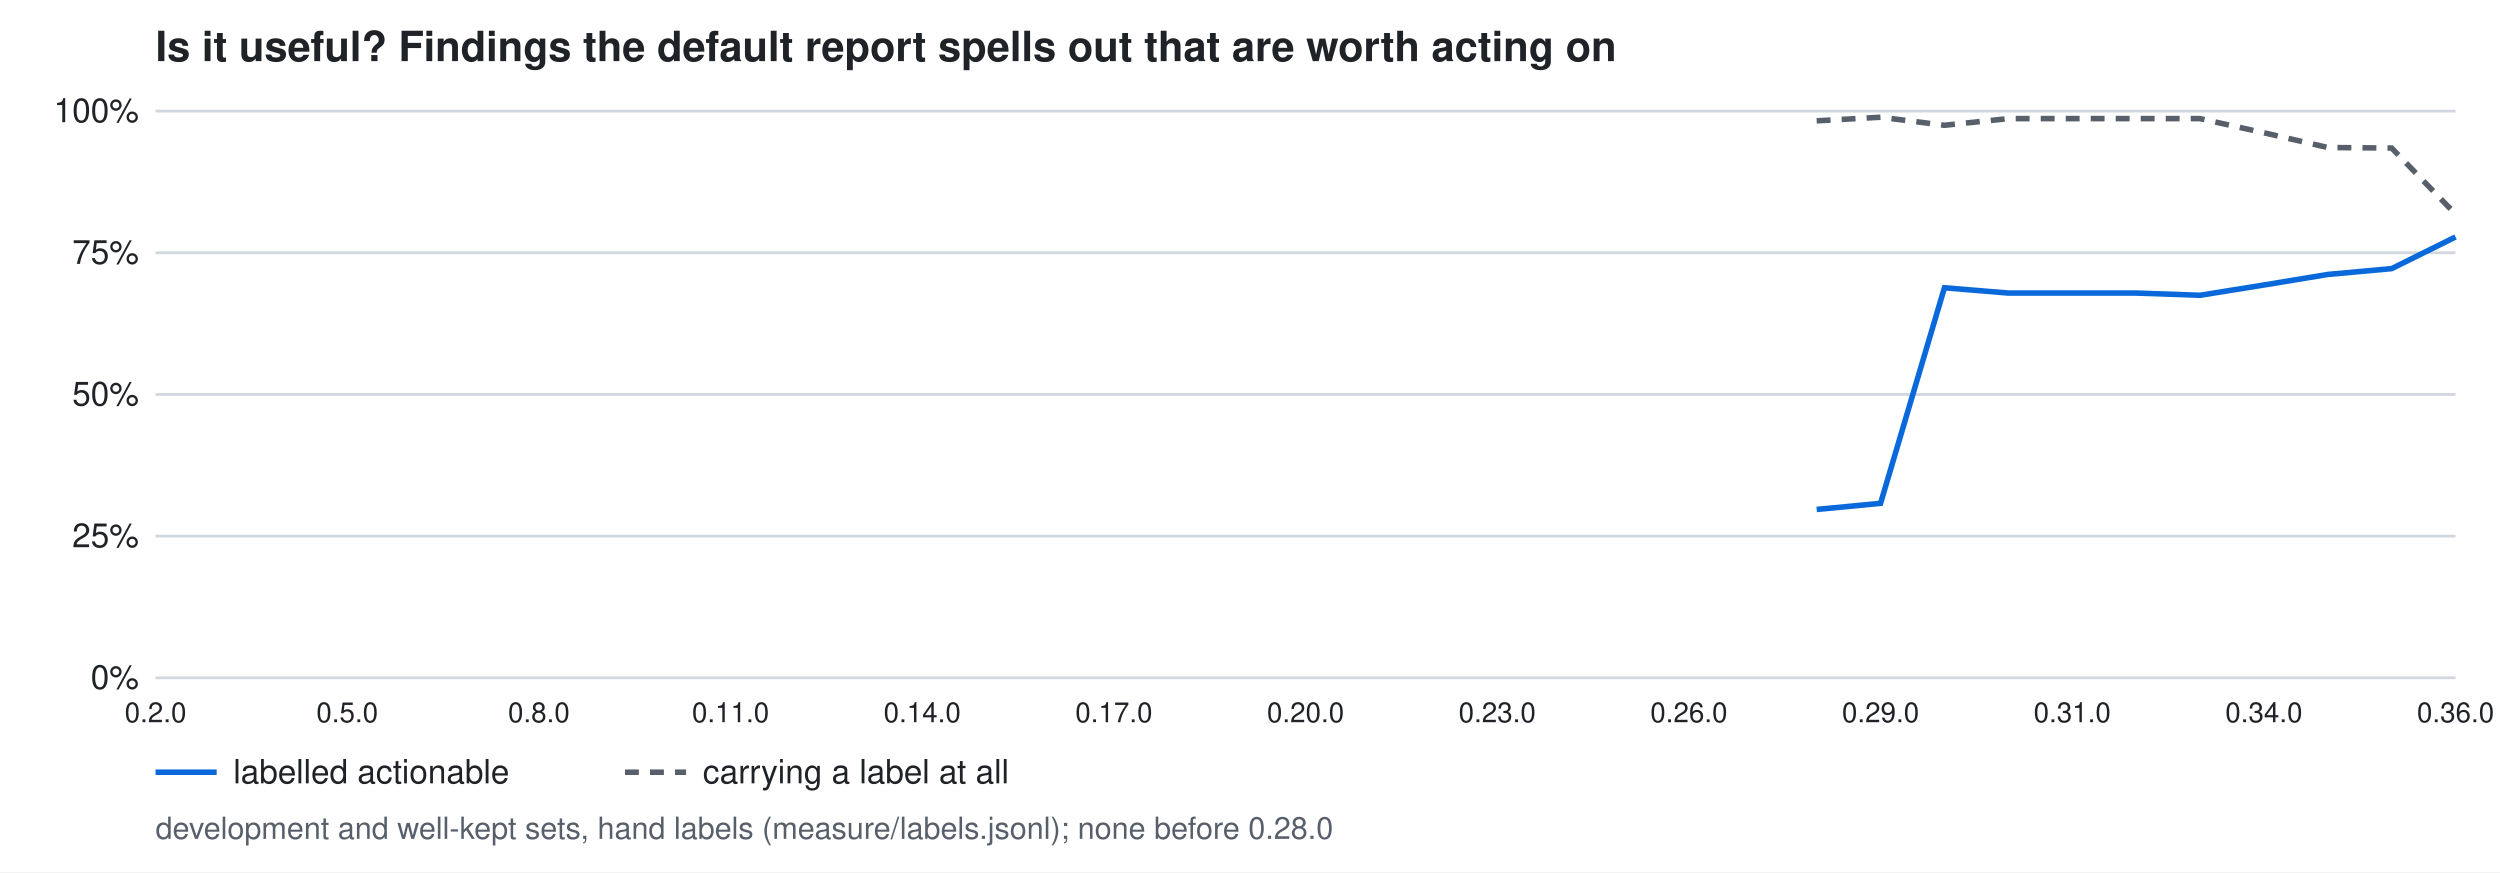
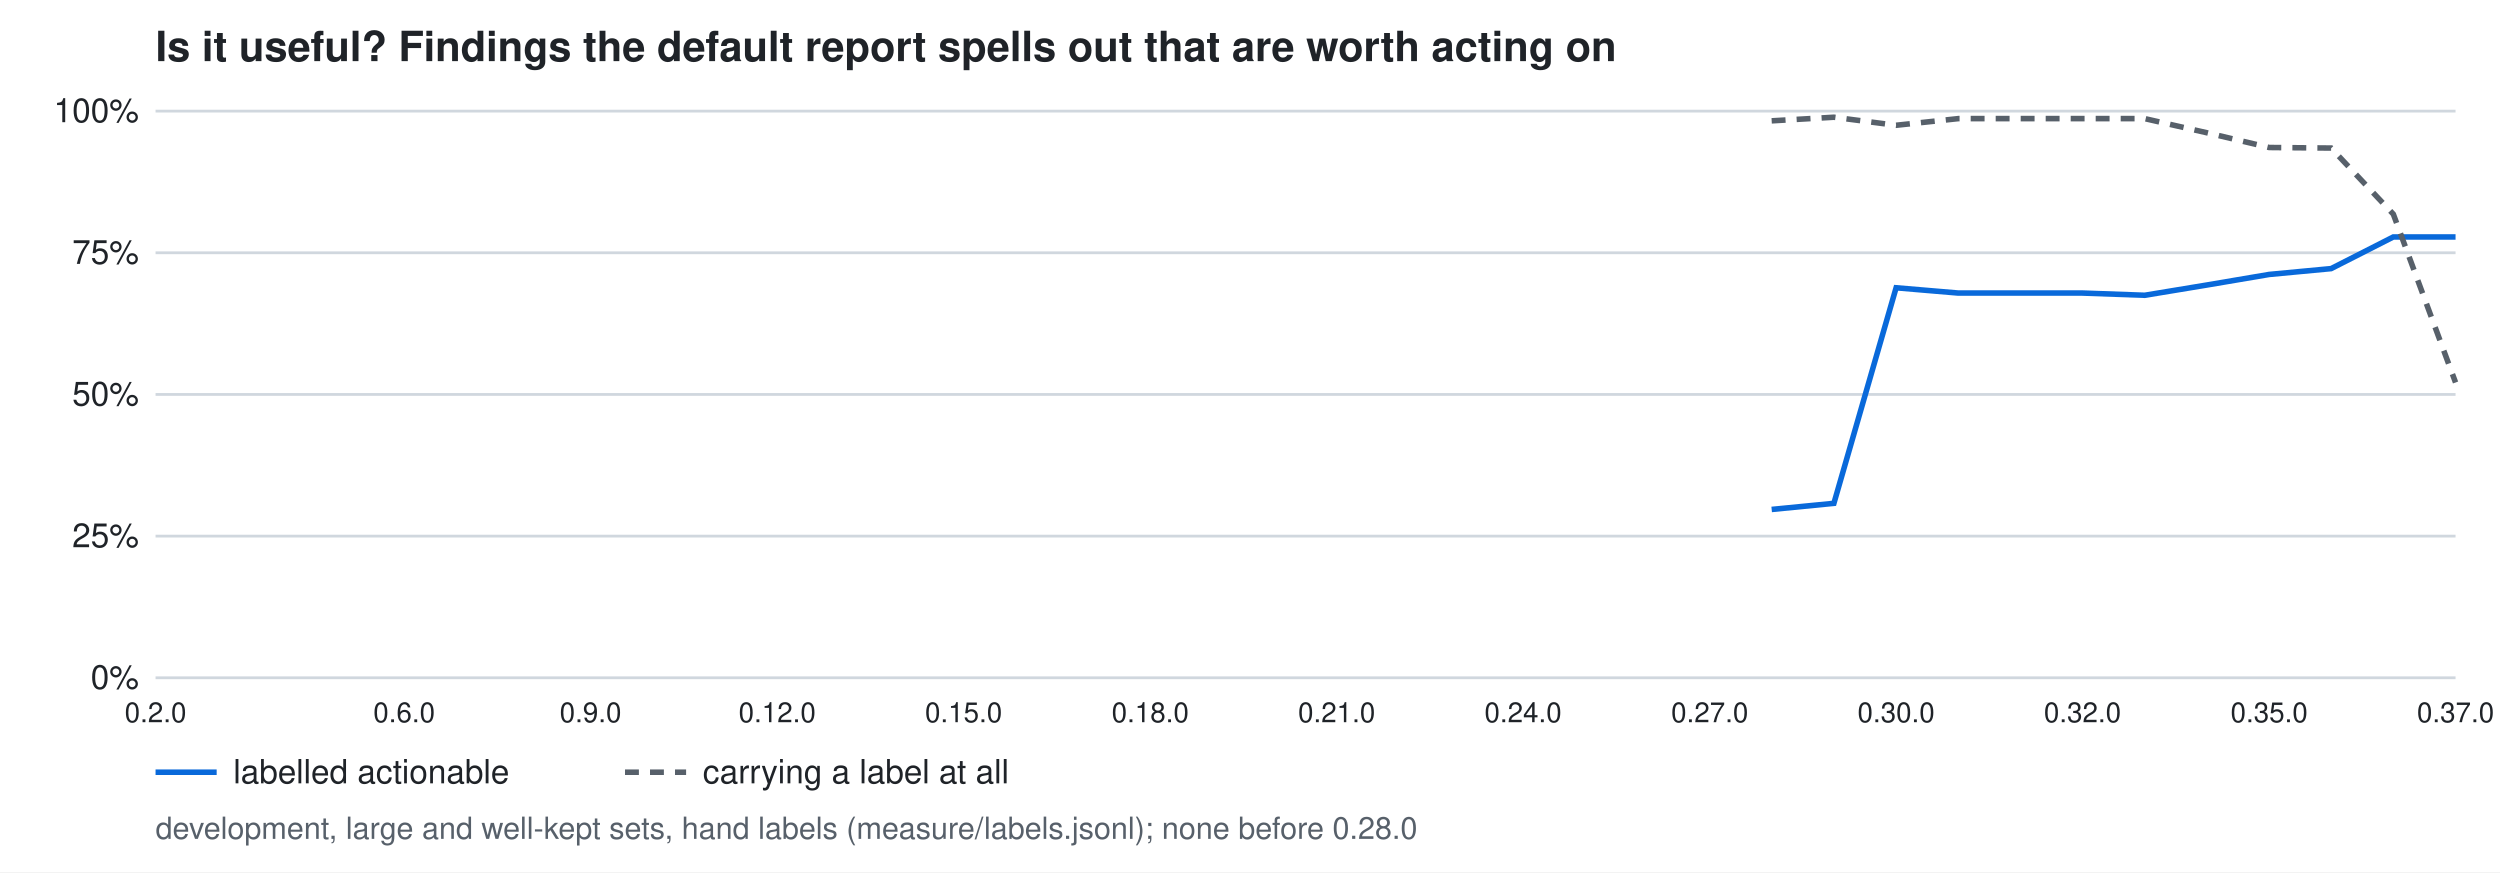
<svg xmlns="http://www.w3.org/2000/svg" width="900" height="314" viewBox="0 0 900 314" font-family="-apple-system,Segoe UI,Helvetica,Arial,sans-serif" font-size="12">
  <rect width="900" height="314" fill="#ffffff" />
  <text x="56" y="22" font-size="15" font-weight="600" fill="#1f2328">Is it useful? Findings the default report spells out that are worth acting on</text>
  <line x1="56" y1="244.0" x2="884" y2="244.0" stroke="#d0d7de" stroke-width="1" />
  <text x="50" y="248.0" text-anchor="end" fill="#1f2328">0%</text>
  <line x1="56" y1="193.0" x2="884" y2="193.0" stroke="#d0d7de" stroke-width="1" />
  <text x="50" y="197.0" text-anchor="end" fill="#1f2328">25%</text>
  <line x1="56" y1="142.0" x2="884" y2="142.0" stroke="#d0d7de" stroke-width="1" />
  <text x="50" y="146.0" text-anchor="end" fill="#1f2328">50%</text>
  <line x1="56" y1="91.0" x2="884" y2="91.0" stroke="#d0d7de" stroke-width="1" />
  <text x="50" y="95.0" text-anchor="end" fill="#1f2328">75%</text>
  <line x1="56" y1="40.0" x2="884" y2="40.0" stroke="#d0d7de" stroke-width="1" />
  <text x="50" y="44.0" text-anchor="end" fill="#1f2328">100%</text>
  <text x="56.0" y="260" text-anchor="middle" fill="#1f2328" font-size="10">0.2.0</text>
-   <text x="125.0" y="260" text-anchor="middle" fill="#1f2328" font-size="10">0.5.0</text>
-   <text x="194.0" y="260" text-anchor="middle" fill="#1f2328" font-size="10">0.8.0</text>
-   <text x="263.0" y="260" text-anchor="middle" fill="#1f2328" font-size="10">0.11.0</text>
-   <text x="332.0" y="260" text-anchor="middle" fill="#1f2328" font-size="10">0.14.0</text>
-   <text x="401.0" y="260" text-anchor="middle" fill="#1f2328" font-size="10">0.17.0</text>
-   <text x="470.0" y="260" text-anchor="middle" fill="#1f2328" font-size="10">0.20.0</text>
-   <text x="539.0" y="260" text-anchor="middle" fill="#1f2328" font-size="10">0.23.0</text>
-   <text x="608.0" y="260" text-anchor="middle" fill="#1f2328" font-size="10">0.26.0</text>
-   <text x="677.0" y="260" text-anchor="middle" fill="#1f2328" font-size="10">0.29.0</text>
-   <text x="746.0" y="260" text-anchor="middle" fill="#1f2328" font-size="10">0.31.0</text>
-   <text x="815.0" y="260" text-anchor="middle" fill="#1f2328" font-size="10">0.34.0</text>
-   <text x="884.0" y="260" text-anchor="middle" fill="#1f2328" font-size="10">0.36.0</text>
-   <polyline points="654.0,183.4 677.0,181.2 700.0,103.6 723.0,105.5 746.0,105.5 769.0,105.5 792.0,106.3 815.0,102.6 838.0,98.8 861.0,96.7 884.0,85.3" fill="none" stroke="#0969da" stroke-width="2" />
-   <polyline points="654.0,43.5 677.0,42.2 700.0,45.1 723.0,42.7 746.0,42.7 769.0,42.7 792.0,42.7 815.0,47.8 838.0,53.1 861.0,53.3 884.0,77.1" fill="none" stroke="#57606a" stroke-width="2" stroke-dasharray="5 4" />
+   <text x="145.5" y="260" text-anchor="middle" fill="#1f2328" font-size="10">0.6.0</text>
+   <text x="212.6" y="260" text-anchor="middle" fill="#1f2328" font-size="10">0.9.0</text>
+   <text x="279.8" y="260" text-anchor="middle" fill="#1f2328" font-size="10">0.12.0</text>
+   <text x="346.9" y="260" text-anchor="middle" fill="#1f2328" font-size="10">0.15.0</text>
+   <text x="414.1" y="260" text-anchor="middle" fill="#1f2328" font-size="10">0.18.0</text>
+   <text x="481.2" y="260" text-anchor="middle" fill="#1f2328" font-size="10">0.21.0</text>
+   <text x="548.3" y="260" text-anchor="middle" fill="#1f2328" font-size="10">0.24.0</text>
+   <text x="615.5" y="260" text-anchor="middle" fill="#1f2328" font-size="10">0.27.0</text>
+   <text x="682.6" y="260" text-anchor="middle" fill="#1f2328" font-size="10">0.30.0</text>
+   <text x="749.7" y="260" text-anchor="middle" fill="#1f2328" font-size="10">0.32.0</text>
+   <text x="816.9" y="260" text-anchor="middle" fill="#1f2328" font-size="10">0.35.0</text>
+   <text x="884.0" y="260" text-anchor="middle" fill="#1f2328" font-size="10">0.37.0</text>
+   <polyline points="637.8,183.4 660.2,181.2 682.6,103.6 705.0,105.5 727.4,105.5 749.7,105.5 772.1,106.3 794.5,102.6 816.9,98.8 839.2,96.7 861.6,85.3 884.0,85.3" fill="none" stroke="#0969da" stroke-width="2" />
+   <polyline points="637.8,43.5 660.2,42.2 682.6,45.1 705.0,42.7 727.4,42.7 749.7,42.7 772.1,42.7 794.5,47.8 816.9,53.1 839.2,53.3 861.6,77.1 884.0,137.7" fill="none" stroke="#57606a" stroke-width="2" stroke-dasharray="5 4" />
  <line x1="56" y1="278" x2="78" y2="278" stroke="#0969da" stroke-width="2" />
  <text x="84" y="282" fill="#1f2328">labelled actionable</text>
  <line x1="225" y1="278" x2="247" y2="278" stroke="#57606a" stroke-width="2" stroke-dasharray="5 4" />
  <text x="253" y="282" fill="#1f2328">carrying a label at all</text>
-   <text x="56" y="302" fill="#57606a" font-size="11">development and well-kept sets, hand labels (measure/labels.jsonl); none before 0.28.0</text>
+   <text x="56" y="302" fill="#57606a" font-size="11">development, large and well-kept sets, hand labels (measure/labels.jsonl); none before 0.28.0</text>
</svg>
